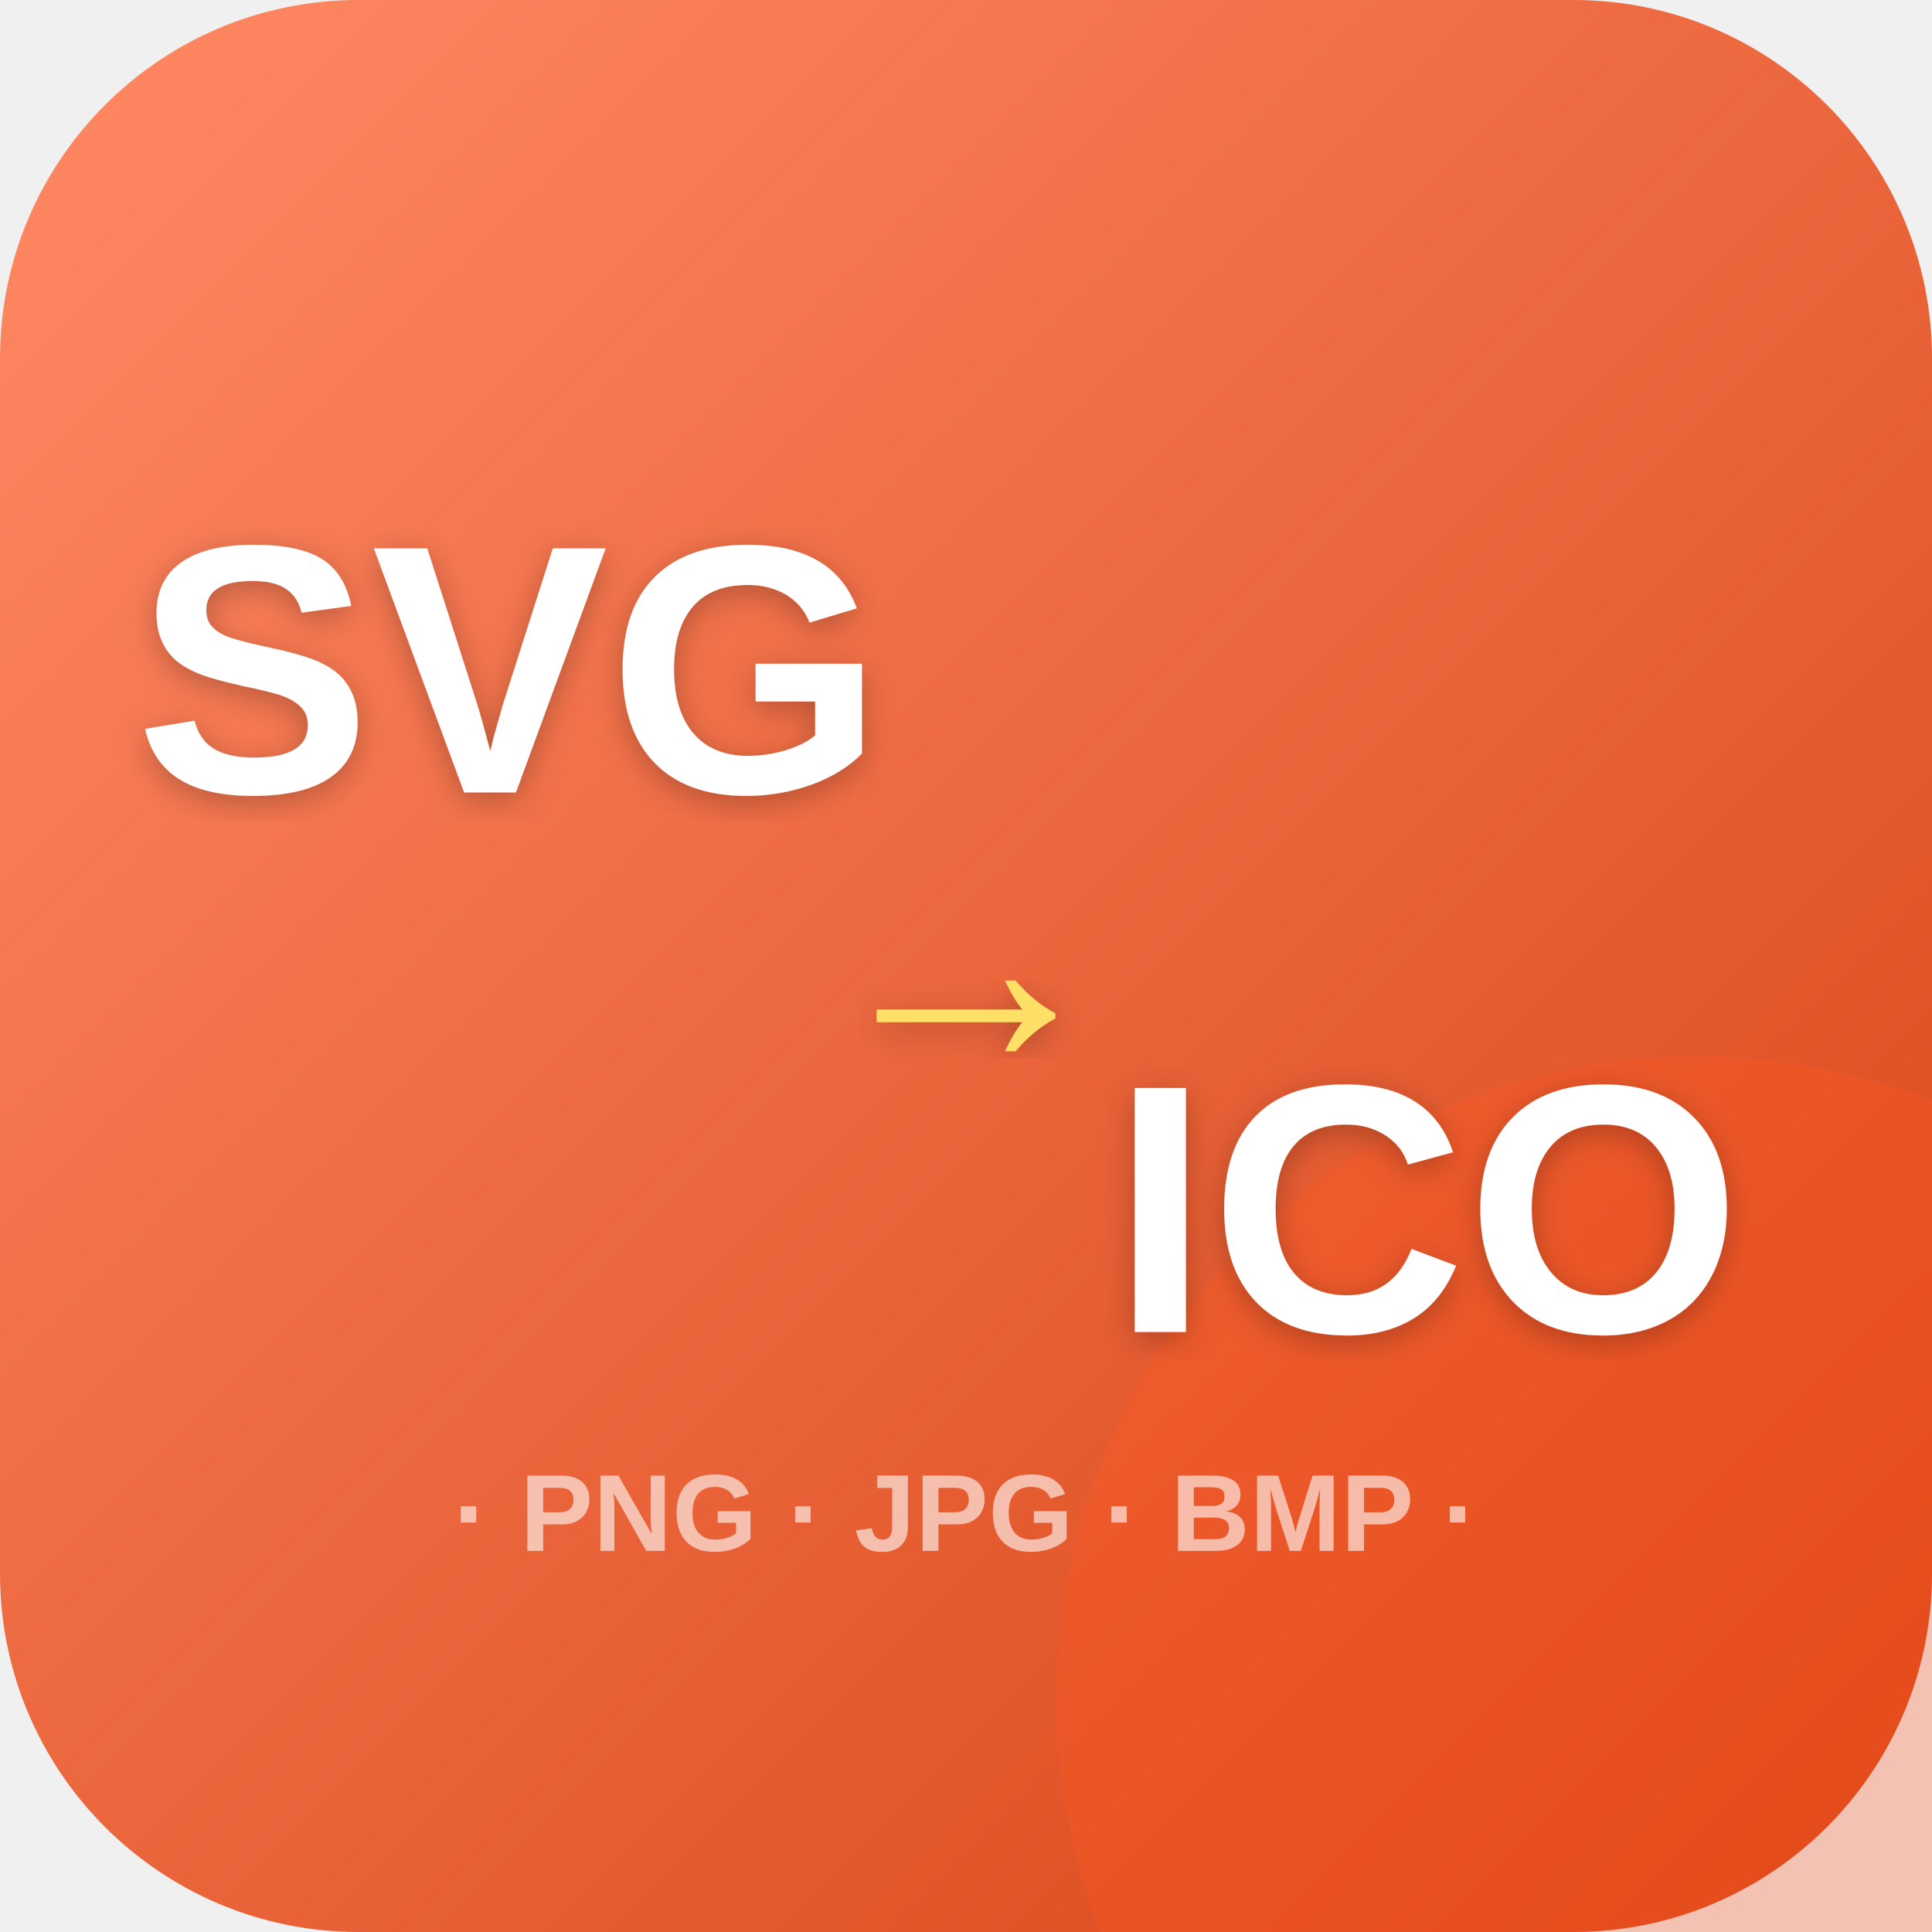
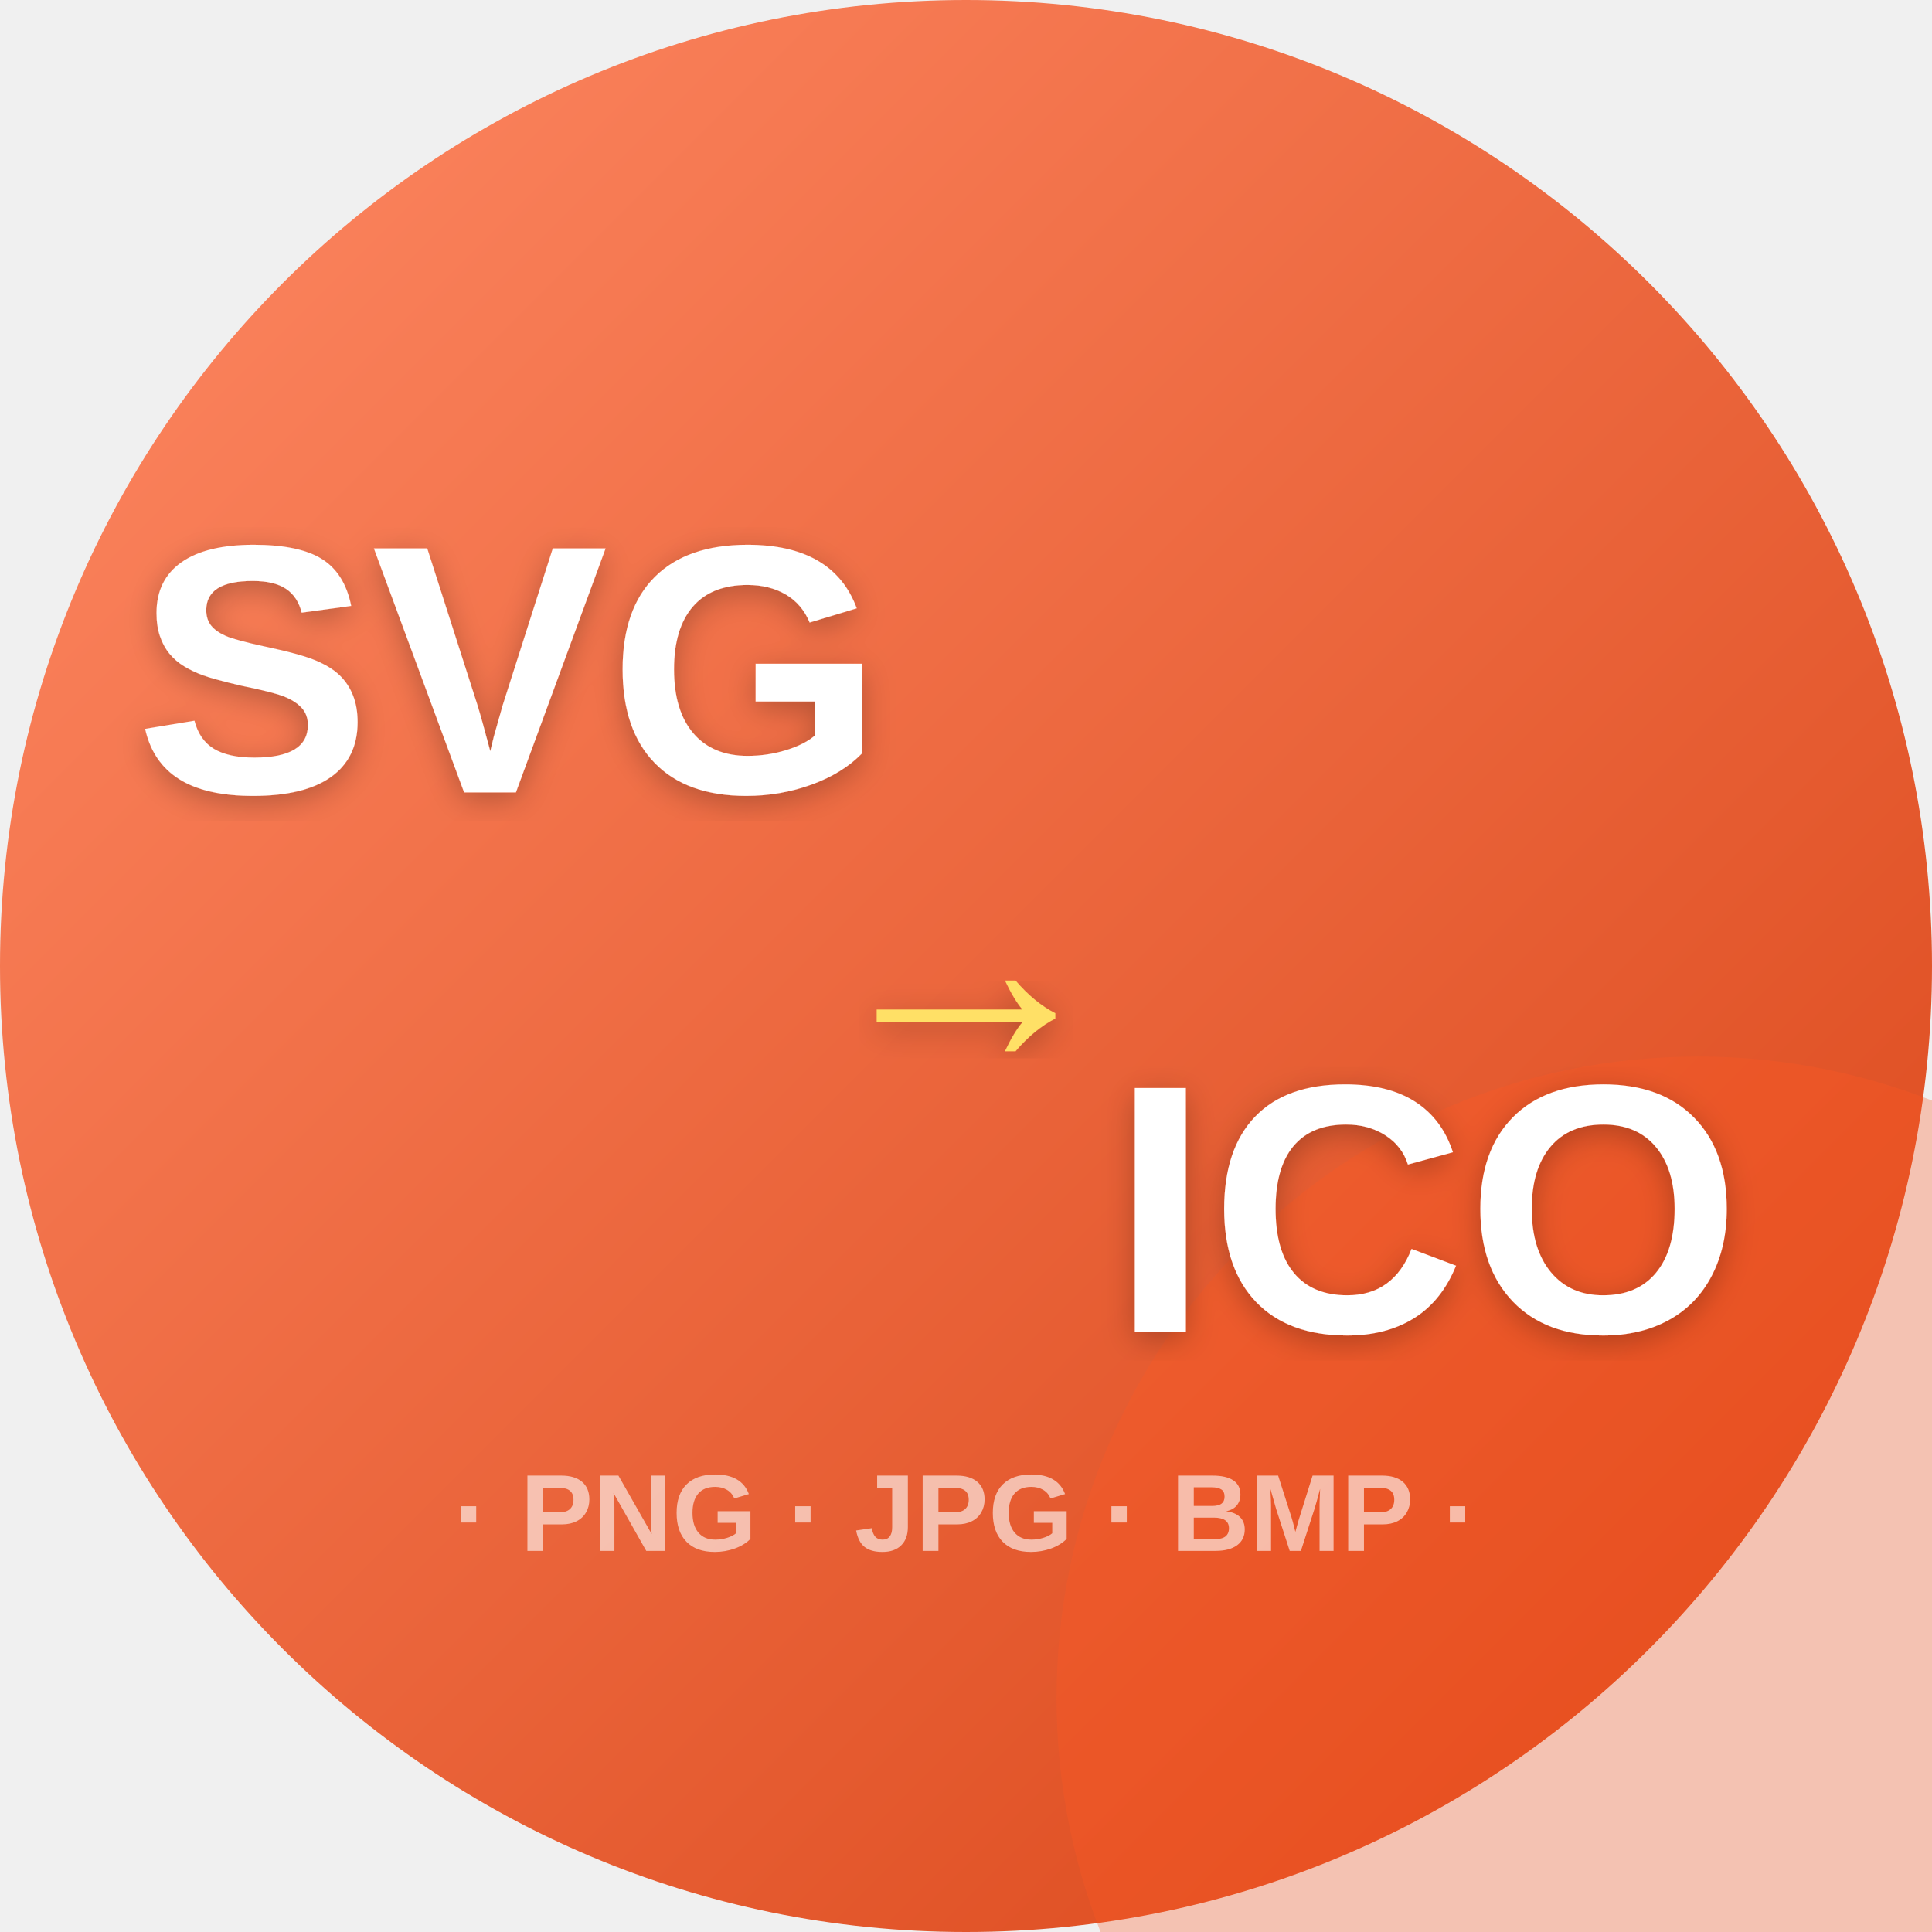
<svg xmlns="http://www.w3.org/2000/svg" viewBox="0 0 1024 1024">
  <defs>
    <linearGradient id="bg01" x1="0%" y1="0%" x2="100%" y2="100%">
      <stop offset="0%" stop-color="#FF8A65" />
      <stop offset="100%" stop-color="#D84315" />
    </linearGradient>
    <filter id="textShadow01">
      <feDropShadow dx="0" dy="4" stdDeviation="8" flood-color="#000" flood-opacity="0.25" />
    </filter>
  </defs>
-   <rect width="1024" height="1024" rx="190" fill="url(#bg01)" />
+   <circle cx="512" cy="512" r="512" fill="url(#bg01)" />
  <circle cx="900" cy="900" r="340" fill="#FF5722" opacity="0.3" />
  <text x="270" y="420" font-family="Arial Black, Arial, sans-serif" font-size="188" font-weight="900" fill="white" text-anchor="middle" filter="url(#textShadow01)">SVG</text>
  <text x="512" y="565" font-family="Arial Black, Arial, sans-serif" font-size="160" font-weight="900" fill="#FFE066" text-anchor="middle" filter="url(#textShadow01)">→</text>
  <text x="756" y="706" font-family="Arial Black, Arial, sans-serif" font-size="188" font-weight="900" fill="white" text-anchor="middle" filter="url(#textShadow01)">ICO</text>
  <text x="512" y="822" font-family="Arial, sans-serif" font-size="58" font-weight="600" fill="white" text-anchor="middle" opacity="0.60">· PNG · JPG · BMP ·</text>
</svg>
